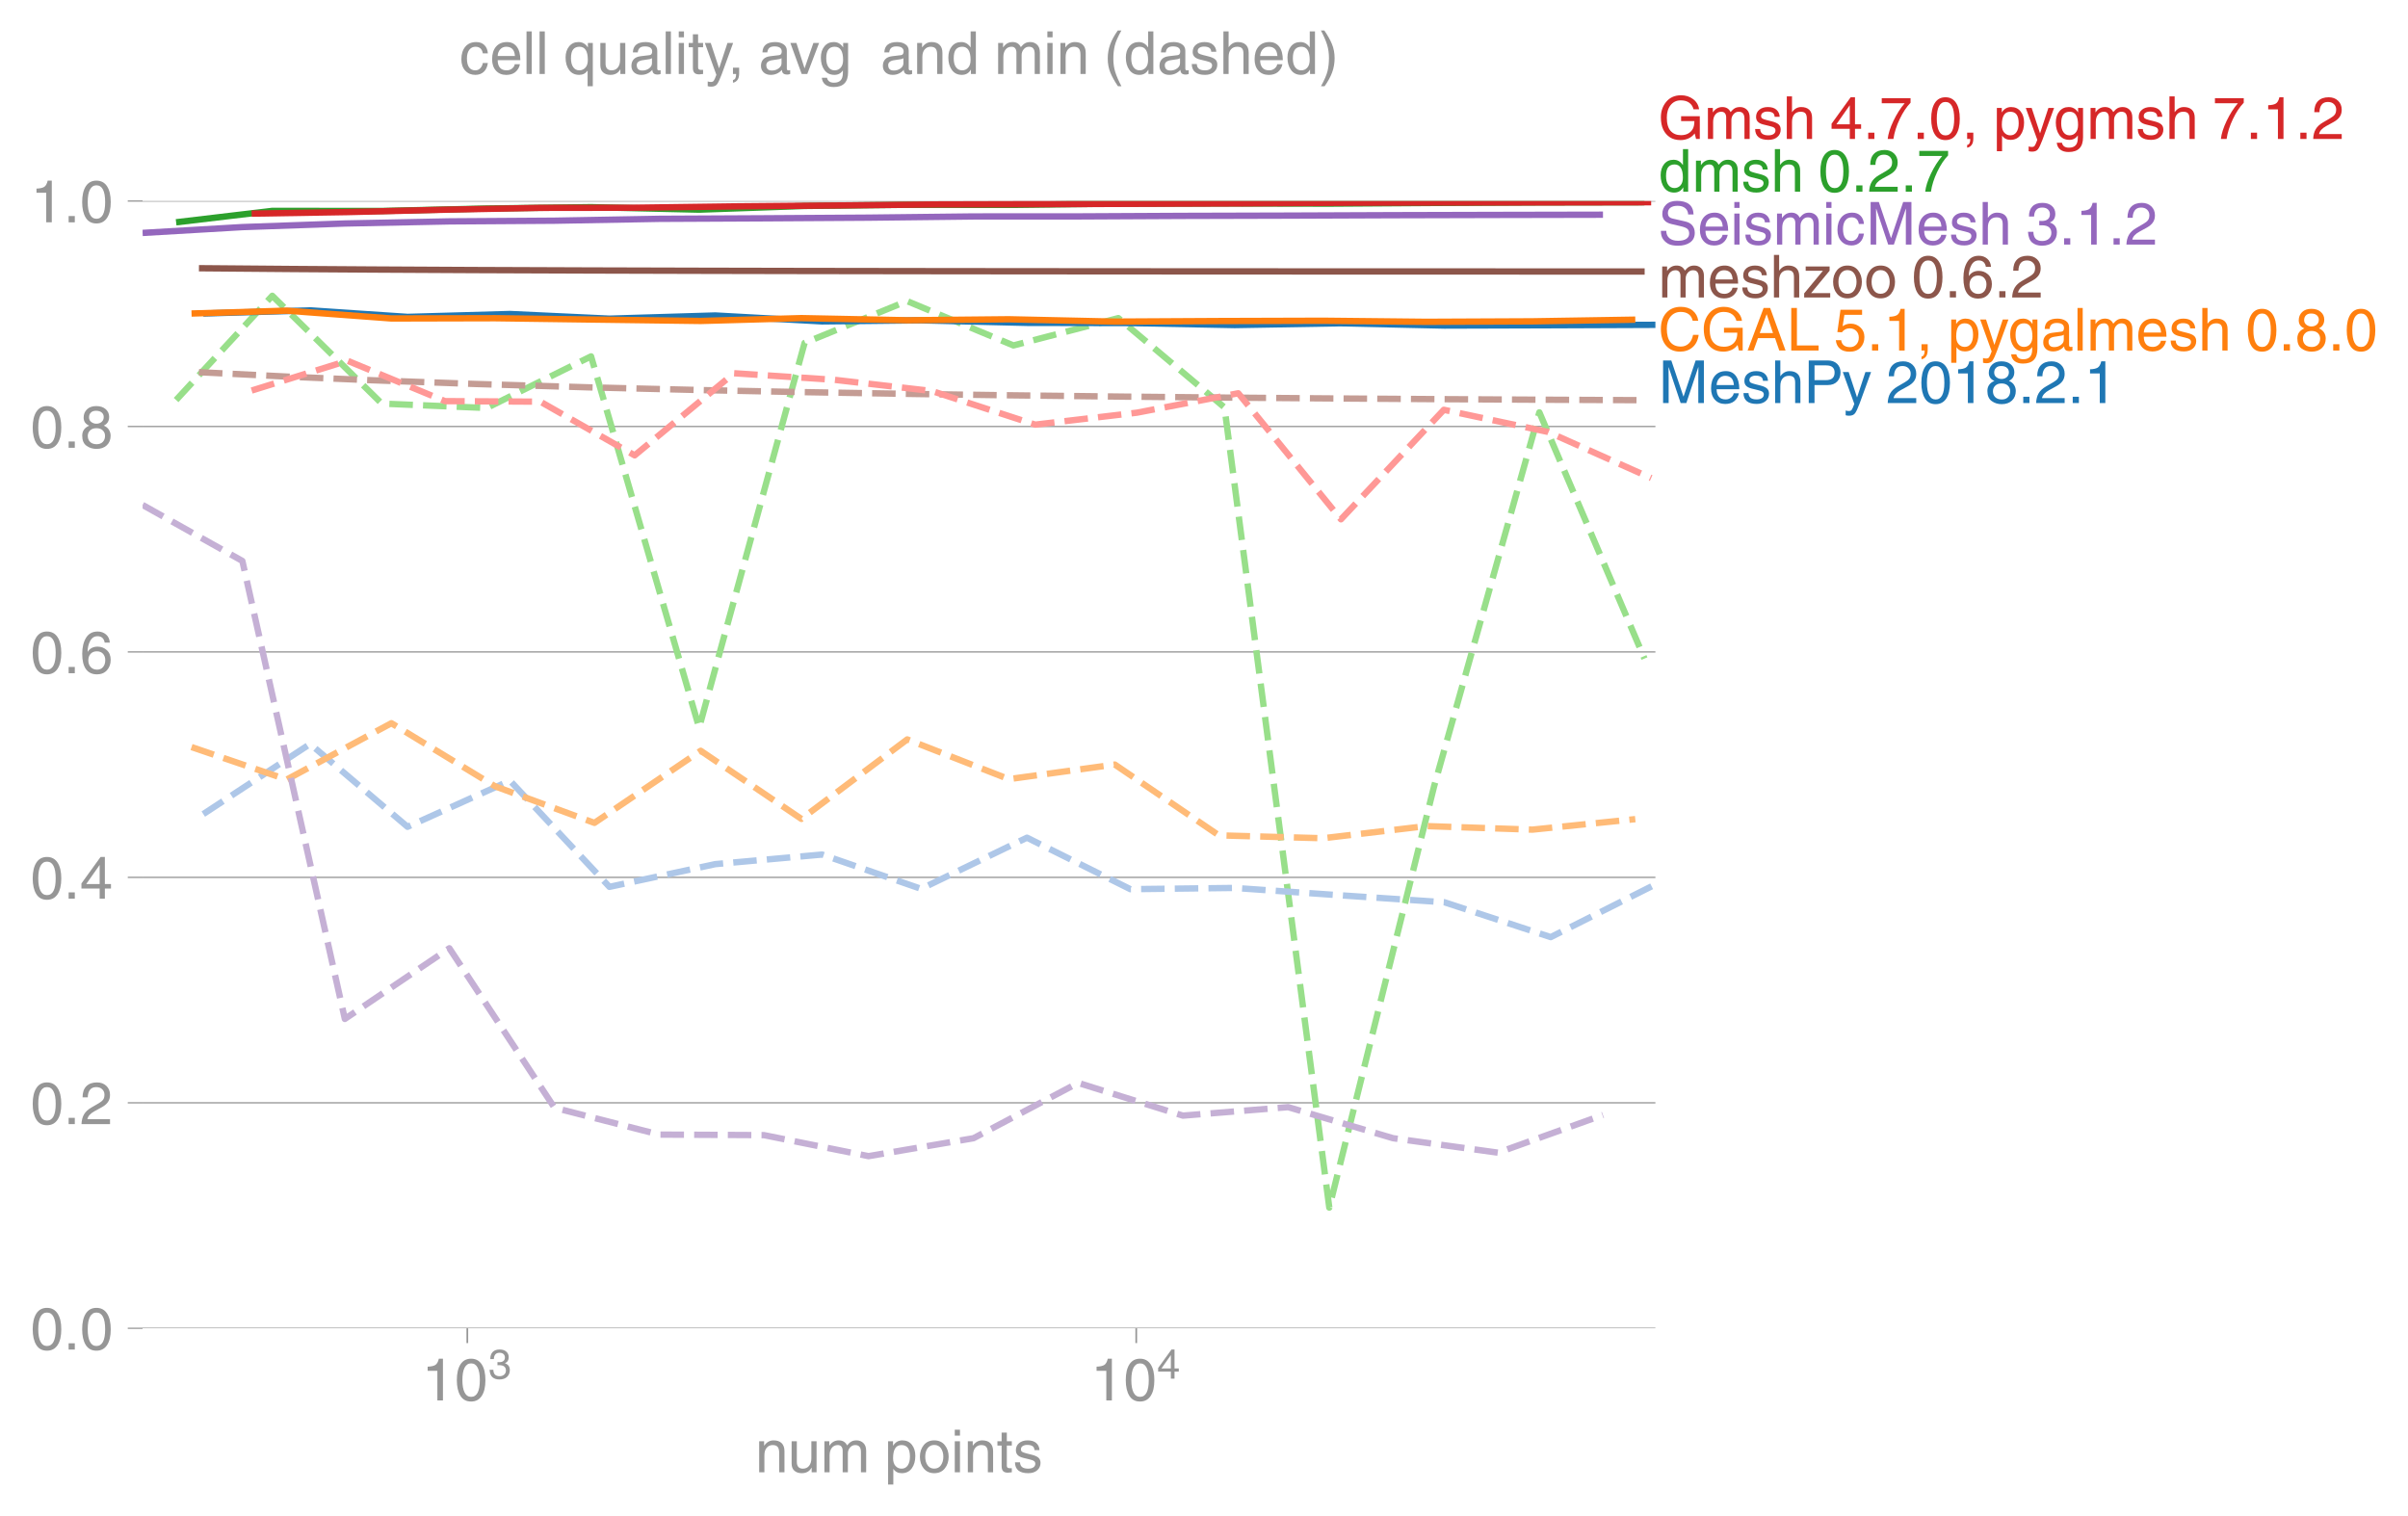
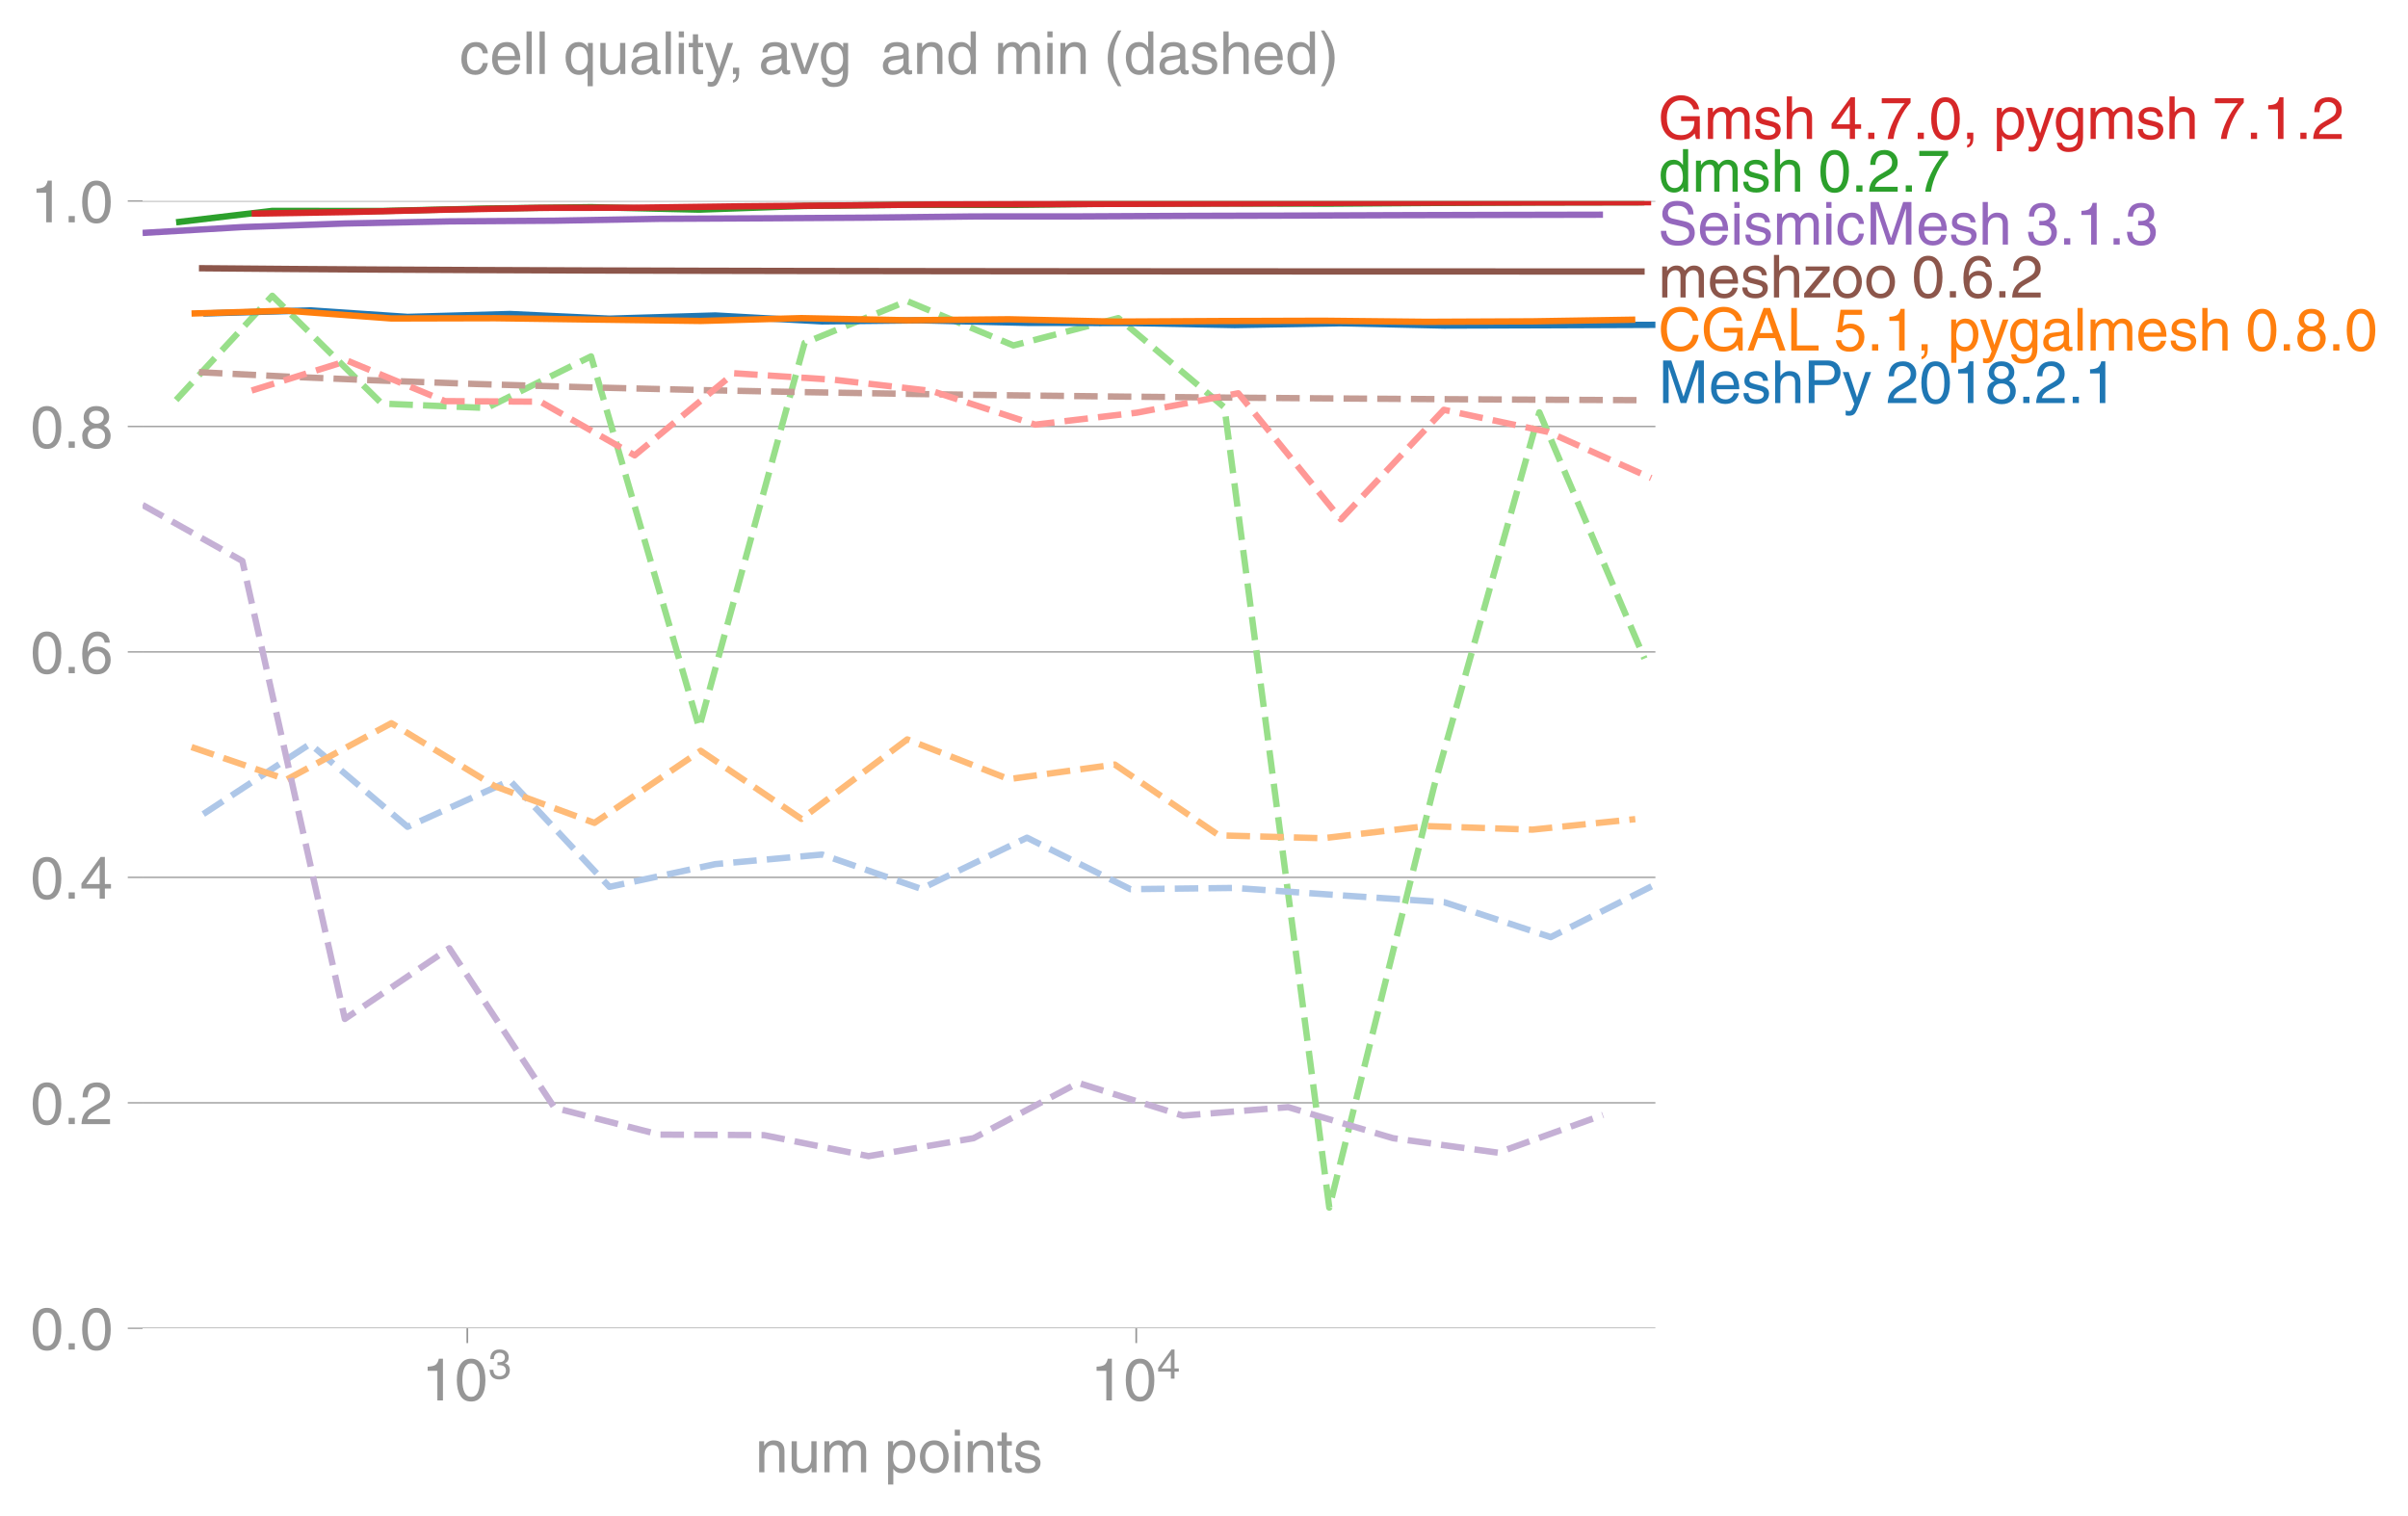
<svg xmlns="http://www.w3.org/2000/svg" xmlns:xlink="http://www.w3.org/1999/xlink" height="476.892" viewBox="0 0 568.441 357.669" width="757.922">
  <defs>
    <style>*{stroke-linecap:butt;stroke-linejoin:round}</style>
  </defs>
  <g id="figure_1">
    <path d="M0 357.67h568.441V0H0z" fill="none" id="patch_1" />
    <g id="axes_1">
      <path d="M33.66 313.574h357.12V47.462H33.66z" fill="none" id="patch_2" />
      <g id="matplotlib.axis_1">
        <g id="xtick_1">
          <g id="line2d_1">
            <defs>
-               <path d="M0 0v3.5" id="m5138a37987" stroke="#969696" stroke-width=".4" />
-             </defs>
-             <use x="110.317" xlink:href="#m5138a37987" y="313.574" fill="#969696" stroke="#969696" stroke-width=".4" />
+               <path d="M0 0v3.5" id="m75022dce23" stroke="#969696" stroke-width=".4" />
+             </defs>
+             <use x="110.317" xlink:href="#m75022dce23" y="313.574" fill="#969696" stroke="#969696" stroke-width=".4" />
          </g>
          <g transform="matrix(.14 0 0 -.14 99.537 330.623)" fill="#969696" id="text_1">
            <defs>
              <path d="M35.89 0h-9.374v49.906H10.109v6.985q8.594.28 12.782 2.75Q27.094 62.109 29 70.313h6.89z" id="HelveticaWorld-Regular-49" />
              <path d="M42.484 34.188q0 14.109-3.734 21.156-3.734 7.062-10.969 7.062-7.078 0-10.89-7.062-3.797-7.047-3.797-21.157 0-13.671 3.75-20.937Q20.609 6 27.78 6q7.235 0 10.969 7 3.734 7.016 3.734 21.188zm9.422 0q0-17.297-6.25-26.704-6.25-9.39-17.875-9.39-12.062 0-18.062 9.734-6 9.75-6 26.36 0 17.03 6.14 26.578 6.157 9.547 17.922 9.547 11.625 0 17.875-9.5t6.25-26.626z" id="HelveticaWorld-Regular-48" />
              <path d="M22.406 39.984q2.203-.187 4.594-.187 6.203 0 9.781 2.86 3.594 2.859 3.594 8.656 0 4.687-3.344 7.89-3.343 3.203-9.64 3.203-6.985 0-10.235-4.11-3.234-4.093-3.437-10.983h-8.64q0 10.984 5.765 16.984 5.765 6.016 16.937 6.016 9.922 0 15.828-5.11 5.907-5.094 5.907-13.39 0-10.704-9.032-14.5v-.204q11.72-4 11.72-16.406 0-9.906-6.595-16.265-6.593-6.344-18.703-6.344-9.906 0-16.312 5.203Q4.204 8.5 3.422 21.484H12.5q.203-8.109 4-11.797Q20.313 6 27.484 6q6.938 0 11.141 3.86 4.203 3.859 4.203 9.718 0 6.406-4.016 9.672-4 3.266-12.39 3.266-2 0-4.016-.094z" id="HelveticaWorld-Regular-51" />
            </defs>
            <use transform="translate(0 .173)" xlink:href="#HelveticaWorld-Regular-49" />
            <use transform="translate(55.615 .173)" xlink:href="#HelveticaWorld-Regular-48" />
            <use transform="matrix(.7 0 0 .7 112.146 36.781)" xlink:href="#HelveticaWorld-Regular-51" />
          </g>
        </g>
        <g id="xtick_2">
-           <use x="268.227" xlink:href="#m5138a37987" y="313.574" fill="#969696" stroke="#969696" stroke-width=".4" id="line2d_2" />
+           <use x="268.227" xlink:href="#m75022dce23" y="313.574" fill="#969696" stroke="#969696" stroke-width=".4" id="line2d_2" />
          <g transform="matrix(.14 0 0 -.14 257.447 330.623)" fill="#969696" id="text_2">
            <defs>
              <path d="M10.594 24.703h22.61v31.89h-.188zM42 17.093V0h-8.797v17.094H2.484v8.593L34.72 70.314H42v-45.61h10.297v-7.61z" id="HelveticaWorld-Regular-52" />
            </defs>
            <use transform="translate(0 .173)" xlink:href="#HelveticaWorld-Regular-49" />
            <use transform="translate(55.615 .173)" xlink:href="#HelveticaWorld-Regular-48" />
            <use transform="matrix(.7 0 0 .7 112.146 36.781)" xlink:href="#HelveticaWorld-Regular-52" />
          </g>
        </g>
        <g transform="matrix(.14 0 0 -.14 178.293 347.57)" fill="#969696" id="text_3">
          <defs>
            <path d="M49.219 0h-8.844v32.172q0 7.422-2.594 10.578-2.578 3.156-8.578 3.156-5.906 0-9.875-4.5-3.953-4.484-3.953-12.89V0H6.594v52.297h8.297v-7.375h.203q6.203 8.89 15.812 8.89 8.89 0 13.594-4.718 4.719-4.703 4.719-13.5z" id="HelveticaWorld-Regular-110" />
            <path d="M6.11 52.297h8.78V17.578q0-5.765 2.61-8.625Q20.125 6.11 25 6.11q6.781 0 10.594 4.797 3.812 4.813 3.812 12.578v28.813h8.782V0H39.89v7.625l-.188.188q-4.984-9.329-16.61-9.329-7.515 0-12.25 4.094Q6.11 6.688 6.11 14.703z" id="HelveticaWorld-Regular-117" />
            <path d="M6.594 52.297h8.297v-7.375h.203q5.906 8.89 15.812 8.89 9.813 0 13.922-8.5 3.75 4.594 7.266 6.547 3.515 1.953 8.703 1.953 6.781 0 11.484-4.453Q77 44.922 77 36.187V0h-8.781v33.797q0 6.094-2.297 9.094-2.297 3.015-7.422 3.015-5.172 0-8.75-4.203-3.563-4.203-3.563-9.812V0h-8.78v36.188q0 4.53-2.11 7.124-2.094 2.594-6.094 2.594-6.297 0-10.062-4.687-3.766-4.688-3.766-12.703V0H6.594z" id="HelveticaWorld-Regular-109" />
            <path d="M14.984 23.688q0-8.407 4.094-13 4.11-4.579 10.219-4.579 6.687 0 10.39 5.438 3.72 5.453 3.72 14.765 0 10.22-3.563 14.907-3.563 4.687-10.735 4.687-6.984 0-10.562-5.5-3.563-5.5-3.563-16.718zm-8.39 28.609h8.297v-7.375h.203q5.61 8.89 15.625 8.89 10.11 0 15.937-7.359 5.828-7.344 5.828-18.766 0-12.796-5.953-21Q40.578-1.515 29.5-1.515q-9.094 0-13.922 7.032h-.203v-26.22H6.594z" id="HelveticaWorld-Regular-112" />
            <path d="M12.703 26.219q0-8.735 3.953-14.375 3.953-5.64 11.219-5.64 7.531 0 11.438 5.905 3.906 5.907 3.906 14.11 0 8.297-3.907 14.078-3.906 5.797-11.437 5.797-6.969 0-11.078-5.453-4.094-5.438-4.094-14.422zm-8.984 0q0 11.672 6.484 19.625 6.5 7.968 17.672 7.968 11.438 0 17.875-8.062 6.453-8.047 6.453-19.531 0-11.516-6.406-19.625-6.39-8.11-17.922-8.11-11.078 0-17.625 7.86-6.531 7.86-6.531 19.875z" id="HelveticaWorld-Regular-111" />
            <path d="M6.594 61.813v9.968h8.781v-9.969zM15.375 0H6.594v52.297h8.781z" id="HelveticaWorld-Regular-105" />
            <path d="M17.188 45.016V10.984q0-2 1.093-3.046 1.11-1.047 3.938-1.047h3.375V0Q20.797-.688 19-.688q-5.516 0-8.063 2.641-2.53 2.64-2.53 8.547v34.516H1.311v7.28h7.094v14.595h8.781V52.297h8.407v-7.281z" id="HelveticaWorld-Regular-116" />
            <path d="M36.078 37.406q-.187 4.688-3.344 6.735-3.14 2.047-9.047 2.047-4.296 0-7.359-1.907-3.047-1.89-3.047-5.468 0-2.829 1.797-4.172 1.813-1.344 7.828-2.86l8.688-2.187q7.906-2 11.297-5.11 3.406-3.093 3.406-8.656 0-7.719-5.64-12.531-5.641-4.813-15.063-4.813-11 0-16.64 4.563-5.626 4.578-5.735 13.75h8.5q.203-5.422 3.594-8.063 3.39-2.625 10.171-2.625 5.516 0 8.766 2.188 3.25 2.203 3.25 6.11 0 2.78-2.11 4.437-2.093 1.672-8.296 3.078l-10.203 2.5q-6.203 1.562-9.157 4.656-2.953 3.094-2.953 8.031 0 7.72 5.516 12.203 5.531 4.5 14.406 4.5 9.485 0 14.531-4.624 5.047-4.61 5.344-11.782z" id="HelveticaWorld-Regular-115" />
          </defs>
          <use xlink:href="#HelveticaWorld-Regular-110" />
          <use x="55.176" xlink:href="#HelveticaWorld-Regular-117" />
          <use x="109.961" xlink:href="#HelveticaWorld-Regular-109" />
          <use x="192.969" xlink:href="#HelveticaWorld-Regular-32" />
          <use x="217.383" xlink:href="#HelveticaWorld-Regular-112" />
          <use x="273.877" xlink:href="#HelveticaWorld-Regular-111" />
          <use x="329.785" xlink:href="#HelveticaWorld-Regular-105" />
          <use x="351.807" xlink:href="#HelveticaWorld-Regular-110" />
          <use x="406.982" xlink:href="#HelveticaWorld-Regular-116" />
          <use x="434.668" xlink:href="#HelveticaWorld-Regular-115" />
        </g>
      </g>
      <g id="matplotlib.axis_2">
        <g id="ytick_1">
-           <path clip-path="url(#p555156260a)" d="M33.66 313.574h357.12" fill="none" stroke="#969696" stroke-linecap="square" stroke-width=".3" id="line2d_3" />
+           <path clip-path="url(#p2ddbfae52e)" d="M33.66 313.574h357.12" fill="none" stroke="#969696" stroke-linecap="square" stroke-width=".3" id="line2d_3" />
          <g id="line2d_4">
            <defs>
-               <path d="M0 0h-3.5" id="mc91d9e8759" stroke="#969696" stroke-width=".3" />
-             </defs>
-             <use x="33.66" xlink:href="#mc91d9e8759" y="313.574" fill="#969696" stroke="#969696" stroke-width=".3" />
+               <path d="M0 0h-3.5" id="meaea06ae9b" stroke="#969696" stroke-width=".3" />
+             </defs>
+             <use x="33.66" xlink:href="#meaea06ae9b" y="313.574" fill="#969696" stroke="#969696" stroke-width=".3" />
          </g>
          <g transform="matrix(.14 0 0 -.14 7.2 318.598)" fill="#969696" id="text_4">
            <defs>
              <path d="M19.094 0H8.687v10.594h10.407z" id="HelveticaWorld-Regular-46" />
            </defs>
            <use xlink:href="#HelveticaWorld-Regular-48" />
            <use x="55.615" xlink:href="#HelveticaWorld-Regular-46" />
            <use x="83.398" xlink:href="#HelveticaWorld-Regular-48" />
          </g>
        </g>
        <g id="ytick_2">
-           <path clip-path="url(#p555156260a)" d="M33.66 260.351h357.12" fill="none" stroke="#969696" stroke-linecap="square" stroke-width=".3" id="line2d_5" />
-           <use x="33.66" xlink:href="#mc91d9e8759" y="260.351" fill="#969696" stroke="#969696" stroke-width=".3" id="line2d_6" />
+           <path clip-path="url(#p2ddbfae52e)" d="M33.66 260.351h357.12" fill="none" stroke="#969696" stroke-linecap="square" stroke-width=".3" id="line2d_5" />
+           <use x="33.66" xlink:href="#meaea06ae9b" y="260.351" fill="#969696" stroke="#969696" stroke-width=".3" id="line2d_6" />
          <g transform="matrix(.14 0 0 -.14 7.2 265.376)" fill="#969696" id="text_5">
            <defs>
              <path d="M4.39 45.125q0 12.39 6.391 18.781 6.406 6.407 17.938 6.407 9.656 0 15.812-5.86 6.157-5.86 6.157-15.14 0-7.22-3.547-12.188-3.532-4.953-10.422-8.703l-12.11-6.64Q13.922 15.921 12.5 8.296h38.188V0H2.593q.39 9.906 4.297 16.5 3.906 6.594 12.203 11.375l12.593 7.328q5.032 2.89 7.329 5.984 2.297 3.094 2.297 8.516 0 5.375-3.766 9.031-3.75 3.672-10.156 3.672-7.078 0-10.594-4.672-3.516-4.656-3.61-12.609z" id="HelveticaWorld-Regular-50" />
            </defs>
            <use xlink:href="#HelveticaWorld-Regular-48" />
            <use x="55.615" xlink:href="#HelveticaWorld-Regular-46" />
            <use x="83.398" xlink:href="#HelveticaWorld-Regular-50" />
          </g>
        </g>
        <g id="ytick_3">
-           <path clip-path="url(#p555156260a)" d="M33.66 207.129h357.12" fill="none" stroke="#969696" stroke-linecap="square" stroke-width=".3" id="line2d_7" />
-           <use x="33.66" xlink:href="#mc91d9e8759" y="207.129" fill="#969696" stroke="#969696" stroke-width=".3" id="line2d_8" />
+           <path clip-path="url(#p2ddbfae52e)" d="M33.66 207.129h357.12" fill="none" stroke="#969696" stroke-linecap="square" stroke-width=".3" id="line2d_7" />
+           <use x="33.66" xlink:href="#meaea06ae9b" y="207.129" fill="#969696" stroke="#969696" stroke-width=".3" id="line2d_8" />
          <g transform="matrix(.14 0 0 -.14 7.2 212.153)" fill="#969696" id="text_6">
            <use xlink:href="#HelveticaWorld-Regular-48" />
            <use x="55.615" xlink:href="#HelveticaWorld-Regular-46" />
            <use x="83.398" xlink:href="#HelveticaWorld-Regular-52" />
          </g>
        </g>
        <g id="ytick_4">
-           <path clip-path="url(#p555156260a)" d="M33.66 153.906h357.12" fill="none" stroke="#969696" stroke-linecap="square" stroke-width=".3" id="line2d_9" />
-           <use x="33.66" xlink:href="#mc91d9e8759" y="153.906" fill="#969696" stroke="#969696" stroke-width=".3" id="line2d_10" />
+           <path clip-path="url(#p2ddbfae52e)" d="M33.66 153.906h357.12" fill="none" stroke="#969696" stroke-linecap="square" stroke-width=".3" id="line2d_9" />
+           <use x="33.66" xlink:href="#meaea06ae9b" y="153.906" fill="#969696" stroke="#969696" stroke-width=".3" id="line2d_10" />
          <g transform="matrix(.14 0 0 -.14 7.2 158.931)" fill="#969696" id="text_7">
            <defs>
              <path d="M14.11 21.578q0-6.875 4.093-11.234Q22.313 6 28.906 6q6.297 0 10.032 4.438 3.734 4.453 3.734 11.687 0 6.297-3.688 10.547-3.687 4.25-10.468 4.25-6.594 0-10.5-4.156-3.907-4.157-3.907-11.188zM41.702 51.61q-.984 5.375-3.984 8.078-3 2.72-8.125 2.72-8.11 0-12.36-7.923-4.25-7.906-4.343-18.109l.203-.188q5.61 8.641 16.687 8.641 8.844 0 15.438-5.86 6.593-5.859 6.593-16.452 0-10.5-6.25-17.47-6.25-6.952-16.843-6.952-12.219 0-18.563 8.687-6.344 8.703-6.344 25.938 0 16.593 6.485 27.093 6.5 10.5 19.484 10.5 8.407 0 14.219-5.015 5.813-5 6.297-13.688z" id="HelveticaWorld-Regular-54" />
            </defs>
            <use xlink:href="#HelveticaWorld-Regular-48" />
            <use x="55.615" xlink:href="#HelveticaWorld-Regular-46" />
            <use x="83.398" xlink:href="#HelveticaWorld-Regular-54" />
          </g>
        </g>
        <g id="ytick_5">
-           <path clip-path="url(#p555156260a)" d="M33.66 100.684h357.12" fill="none" stroke="#969696" stroke-linecap="square" stroke-width=".3" id="line2d_11" />
-           <use x="33.66" xlink:href="#mc91d9e8759" y="100.684" fill="#969696" stroke="#969696" stroke-width=".3" id="line2d_12" />
+           <path clip-path="url(#p2ddbfae52e)" d="M33.66 100.684h357.12" fill="none" stroke="#969696" stroke-linecap="square" stroke-width=".3" id="line2d_11" />
+           <use x="33.66" xlink:href="#meaea06ae9b" y="100.684" fill="#969696" stroke="#969696" stroke-width=".3" id="line2d_12" />
          <g transform="matrix(.14 0 0 -.14 7.2 105.709)" fill="#969696" id="text_8">
            <defs>
              <path d="M27.594 40.578q5.422 0 8.953 3.094 3.547 3.11 3.547 8.234 0 4.594-3.407 7.547-3.39 2.953-9.687 2.953-5.61 0-8.672-3.11-3.047-3.093-3.047-7.874 0-5.125 3.813-7.984 3.812-2.86 8.5-2.86zm.093-7.562q-6.78 0-10.64-3.766-3.86-3.766-3.86-9.234 0-6.297 3.907-10.157Q21 6 28.219 6q6.406 0 10.234 3.86 3.828 3.859 3.828 10.265 0 5.469-3.828 9.172-3.828 3.719-10.766 3.719zM49.22 52.203q0-10.594-9.032-14.797 6.204-2.781 8.86-7.36 2.656-4.562 2.656-9.733 0-10.016-6.453-16.125-6.438-6.094-17.375-6.094-9.563 0-16.813 5.25-7.25 5.25-7.25 17.062 0 11.922 11.907 16.907-9.516 3.796-9.516 13.671 0 8.297 5.64 13.813 5.641 5.516 15.641 5.516 10.016 0 15.875-5.204 5.86-5.203 5.86-12.906z" id="HelveticaWorld-Regular-56" />
            </defs>
            <use xlink:href="#HelveticaWorld-Regular-48" />
            <use x="55.615" xlink:href="#HelveticaWorld-Regular-46" />
            <use x="83.398" xlink:href="#HelveticaWorld-Regular-56" />
          </g>
        </g>
        <g id="ytick_6">
-           <path clip-path="url(#p555156260a)" d="M33.66 47.462h357.12" fill="none" stroke="#969696" stroke-linecap="square" stroke-width=".3" id="line2d_13" />
-           <use x="33.66" xlink:href="#mc91d9e8759" y="47.462" fill="#969696" stroke="#969696" stroke-width=".3" id="line2d_14" />
+           <path clip-path="url(#p2ddbfae52e)" d="M33.66 47.462h357.12" fill="none" stroke="#969696" stroke-linecap="square" stroke-width=".3" id="line2d_13" />
+           <use x="33.66" xlink:href="#meaea06ae9b" y="47.462" fill="#969696" stroke="#969696" stroke-width=".3" id="line2d_14" />
          <g transform="matrix(.14 0 0 -.14 7.2 52.486)" fill="#969696" id="text_9">
            <use xlink:href="#HelveticaWorld-Regular-49" />
            <use x="55.615" xlink:href="#HelveticaWorld-Regular-46" />
            <use x="83.398" xlink:href="#HelveticaWorld-Regular-48" />
          </g>
        </g>
      </g>
-       <path clip-path="url(#p555156260a)" d="M41.574 52.475l22.7-2.69 25.856.023 24.763-.58 24.634-.323 25.514.587 24.894-.872 24.183-.277 25.123.026 24.764-.298 25.051-.04 24.741.044 24.753-.164 24.835-.12 24.814-.044" fill="none" stroke="#2ca02c" stroke-linecap="square" stroke-width="1.5" id="line2d_15" />
-       <path clip-path="url(#p555156260a)" d="M41.574 94.435l22.7-24.609 25.856 25.45 24.763 1.04 24.634-12.184 25.514 87.661 24.894-90.832 24.183-9.888 25.123 10.479 24.764-6.46 25.051 21.093 24.741 188.898 24.753-99.513 24.835-88.225 24.814 58.13" fill="none" stroke="#98df8a" stroke-dasharray="5.55,2.4" stroke-width="1.5" id="line2d_16" />
-       <path clip-path="url(#p555156260a)" d="M47.991 74.006l25.206-.731 23.007 1.537 24.174-.682 23.488 1.1 24.988-.75 25.207 1.392 23.387-.25 24.983.595 24.403.047 24.624.472 24.919-.424 24.587.543 25.108-.076 24.708-.097" fill="none" stroke="#1f77b4" stroke-linecap="square" stroke-width="1.5" id="line2d_17" />
-       <path clip-path="url(#p555156260a)" d="M47.991 192.184l25.206-16.554 23.007 19.56 24.174-10.902 23.488 25.077L168.854 204l25.207-2.263 23.387 8.1 24.983-12.082 24.403 12.156 24.624-.29 24.919 1.735 24.587 1.64 25.108 8.234 24.708-12.437" fill="none" stroke="#aec7e8" stroke-dasharray="5.55,2.4" stroke-width="1.5" id="line2d_18" />
-       <path clip-path="url(#p555156260a)" d="M46.963 63.32l21.98.184 18.941.125 24.26.124 26.843.1 27.52.074 22.91.045 26.753.039 22.377.024 26.716.02 24.398.014 24.157.01 24.865.007 24.65.006 24.909.004" fill="none" stroke="#8c564b" stroke-linecap="square" stroke-width="1.5" id="line2d_19" />
-       <path clip-path="url(#p555156260a)" d="M46.963 87.863l21.98 1.098 18.941.807 24.26.876 26.843.799 27.52.666 22.91.46 26.753.444 22.377.31 26.716.309 24.398.233 24.157.192 24.865.166 24.65.137 24.909.115" fill="none" stroke="#c49c94" stroke-dasharray="5.55,2.4" stroke-width="1.5" id="line2d_20" />
-       <path clip-path="url(#p555156260a)" d="M45.213 74.012l22.465-.67 24.715 1.841 24.46-.06 23.475.318 25.082.328 23.77-.667 24.983.503 23.98-.232 25.033.551 24.551-.133 24.593-.073 24.36.252 25.059-.112 24.292-.394" fill="none" stroke="#ff7f0e" stroke-linecap="square" stroke-width="1.5" id="line2d_21" />
-       <path clip-path="url(#p555156260a)" d="M45.213 176.363l22.465 7.677 24.715-13.309 24.46 14.893 23.475 8.638 25.082-17.023 23.77 16.084 24.983-18.768 23.98 9.38 25.033-3.442 24.551 16.713 24.593.683 24.36-2.869 25.059.838 24.292-2.48" fill="none" stroke="#ffbb78" stroke-dasharray="5.55,2.4" stroke-width="1.5" id="line2d_22" />
-       <path clip-path="url(#p555156260a)" d="M59.409 50.43l22.62-.363 23.016-.565 22.523-.43 22.255-.033 23.443-.314 23.744-.211 22.964-.246 24.407-.063 24.01-.09 23.922-.085 24.24-.156 24.285-.054 24.615-.034 24.325-.04" fill="none" stroke="#d62728" stroke-linecap="square" stroke-width="1.5" id="line2d_23" />
-       <path clip-path="url(#p555156260a)" d="M59.409 92.199l22.62-7.037 23.016 9.533 22.523.13 22.255 12.675 23.443-19.39 23.744 1.557 22.964 2.634 24.407 7.945 24.01-2.823 23.922-4.584 24.24 29.757 24.285-25.855 24.615 5.23 24.325 10.885" fill="none" stroke="#ff9896" stroke-dasharray="5.55,2.4" stroke-width="1.5" id="line2d_24" />
-       <path clip-path="url(#p555156260a)" d="M33.66 54.987l23.553-1.376 24.192-.848 24.67-.501 24.823-.16 24.725-.444 24.715-.12 24.69-.156 24.781-.283 24.7-.01 24.73-.124 24.843-.066 24.767-.098 24.782-.064 24.775-.05" fill="none" stroke="#9467bd" stroke-linecap="square" stroke-width="1.5" id="line2d_25" />
-       <path clip-path="url(#p555156260a)" d="M33.66 119.203l23.553 13.22 24.192 108.123 24.67-16.684 24.823 37.655 24.725 6.332 24.715.126 24.69 4.964 24.781-4.234 24.7-13.062 24.73 7.729 24.843-2.004 24.767 7.334 24.782 3.414 24.775-8.896" fill="none" stroke="#c5b0d5" stroke-dasharray="5.55,2.4" stroke-width="1.5" id="line2d_26" />
+       <path clip-path="url(#p2ddbfae52e)" d="M41.574 52.475l22.7-2.69 25.856.023 24.763-.58 24.634-.323 25.514.587 24.894-.872 24.183-.277 25.123.026 24.764-.298 25.051-.04 24.741.044 24.753-.164 24.835-.12 24.814-.044" fill="none" stroke="#2ca02c" stroke-linecap="square" stroke-width="1.5" id="line2d_15" />
+       <path clip-path="url(#p2ddbfae52e)" d="M41.574 94.435l22.7-24.609 25.856 25.45 24.763 1.04 24.634-12.184 25.514 87.661 24.894-90.832 24.183-9.888 25.123 10.479 24.764-6.46 25.051 21.093 24.741 188.898 24.753-99.513 24.835-88.225 24.814 58.13" fill="none" stroke="#98df8a" stroke-dasharray="5.55,2.4" stroke-width="1.5" id="line2d_16" />
+       <path clip-path="url(#p2ddbfae52e)" d="M47.991 74.006l25.206-.731 23.007 1.537 24.174-.682 23.488 1.1 24.988-.75 25.207 1.392 23.387-.25 24.983.595 24.403.047 24.624.472 24.919-.424 24.587.543 25.108-.076 24.708-.097" fill="none" stroke="#1f77b4" stroke-linecap="square" stroke-width="1.5" id="line2d_17" />
+       <path clip-path="url(#p2ddbfae52e)" d="M47.991 192.184l25.206-16.554 23.007 19.56 24.174-10.902 23.488 25.077L168.854 204l25.207-2.263 23.387 8.1 24.983-12.082 24.403 12.156 24.624-.29 24.919 1.735 24.587 1.64 25.108 8.234 24.708-12.437" fill="none" stroke="#aec7e8" stroke-dasharray="5.55,2.4" stroke-width="1.5" id="line2d_18" />
+       <path clip-path="url(#p2ddbfae52e)" d="M46.963 63.32l21.98.184 18.941.125 24.26.124 26.843.1 27.52.074 22.91.045 26.753.039 22.377.024 26.716.02 24.398.014 24.157.01 24.865.007 24.65.006 24.909.004" fill="none" stroke="#8c564b" stroke-linecap="square" stroke-width="1.5" id="line2d_19" />
+       <path clip-path="url(#p2ddbfae52e)" d="M46.963 87.863l21.98 1.098 18.941.807 24.26.876 26.843.799 27.52.666 22.91.46 26.753.444 22.377.31 26.716.309 24.398.233 24.157.192 24.865.166 24.65.137 24.909.115" fill="none" stroke="#c49c94" stroke-dasharray="5.55,2.4" stroke-width="1.5" id="line2d_20" />
+       <path clip-path="url(#p2ddbfae52e)" d="M45.213 74.012l22.465-.67 24.715 1.841 24.46-.06 23.475.318 25.082.328 23.77-.667 24.983.503 23.98-.232 25.033.551 24.551-.133 24.593-.073 24.36.252 25.059-.112 24.292-.394" fill="none" stroke="#ff7f0e" stroke-linecap="square" stroke-width="1.5" id="line2d_21" />
+       <path clip-path="url(#p2ddbfae52e)" d="M45.213 176.363l22.465 7.677 24.715-13.309 24.46 14.893 23.475 8.638 25.082-17.023 23.77 16.084 24.983-18.768 23.98 9.38 25.033-3.442 24.551 16.713 24.593.683 24.36-2.869 25.059.838 24.292-2.48" fill="none" stroke="#ffbb78" stroke-dasharray="5.55,2.4" stroke-width="1.5" id="line2d_22" />
+       <path clip-path="url(#p2ddbfae52e)" d="M59.409 50.43l22.62-.363 23.016-.565 22.523-.43 22.255-.033 23.443-.314 23.744-.211 22.964-.246 24.407-.063 24.01-.09 23.922-.085 24.24-.156 24.285-.054 24.615-.034 24.325-.04" fill="none" stroke="#d62728" stroke-linecap="square" stroke-width="1.5" id="line2d_23" />
+       <path clip-path="url(#p2ddbfae52e)" d="M59.409 92.199l22.62-7.037 23.016 9.533 22.523.13 22.255 12.675 23.443-19.39 23.744 1.557 22.964 2.634 24.407 7.945 24.01-2.823 23.922-4.584 24.24 29.757 24.285-25.855 24.615 5.23 24.325 10.885" fill="none" stroke="#ff9896" stroke-dasharray="5.55,2.4" stroke-width="1.5" id="line2d_24" />
+       <path clip-path="url(#p2ddbfae52e)" d="M33.66 54.987l23.553-1.376 24.192-.848 24.67-.501 24.823-.16 24.725-.444 24.715-.12 24.69-.156 24.781-.283 24.7-.01 24.73-.124 24.843-.066 24.767-.098 24.782-.064 24.775-.05" fill="none" stroke="#9467bd" stroke-linecap="square" stroke-width="1.5" id="line2d_25" />
+       <path clip-path="url(#p2ddbfae52e)" d="M33.66 119.203l23.553 13.22 24.192 108.123 24.67-16.684 24.823 37.655 24.725 6.332 24.715.126 24.69 4.964 24.781-4.234 24.7-13.062 24.73 7.729 24.843-2.004 24.767 7.334 24.782 3.414 24.775-8.896" fill="none" stroke="#c5b0d5" stroke-dasharray="5.55,2.4" stroke-width="1.5" id="line2d_26" />
      <g transform="matrix(.14 0 0 -.14 391.459 45.25)" fill="#2ca02c" id="text_10">
        <defs>
          <path d="M13.094 26.313q0-9.704 3.844-14.954 3.859-5.25 10.265-5.25 6.094 0 10.188 4.485 4.109 4.5 4.109 13.094 0 11.03-3.5 16.625-3.484 5.593-10.61 5.593-6.78 0-10.546-4.453-3.75-4.437-3.75-15.14zM50.39 0h-8.297v7.172h-.203q-4.97-8.688-15.078-8.688-10.891 0-16.86 8.297Q4 15.094 4 27.688q0 11.625 5.906 18.875 5.922 7.25 15.875 7.25 9.813 0 15.625-8.891l.203.594V71.78h8.782z" id="HelveticaWorld-Regular-100" />
          <path d="M49.219 0h-8.844v34.188q0 6.296-2.438 9-2.437 2.718-7.953 2.718-6.797 0-10.703-4.406-3.906-4.39-3.906-12.984V0H6.594v71.781h8.781V45.312h.203q6 8.5 15.328 8.5 8.594 0 13.453-4.5 4.86-4.484 4.86-13.718z" id="HelveticaWorld-Regular-104" />
          <path d="M3.719 68.797h48.578v-7.719Q42.28 50.875 33.984 33.484 25.687 16.11 23.391 0h-9.672q1.469 13.281 9.719 30.531 8.25 17.266 18.953 29.672H3.719z" id="HelveticaWorld-Regular-55" />
        </defs>
        <use xlink:href="#HelveticaWorld-Regular-100" />
        <use x="56.982" xlink:href="#HelveticaWorld-Regular-109" />
        <use x="139.99" xlink:href="#HelveticaWorld-Regular-115" />
        <use x="189.99" xlink:href="#HelveticaWorld-Regular-104" />
        <use x="245.166" xlink:href="#HelveticaWorld-Regular-32" />
        <use x="269.58" xlink:href="#HelveticaWorld-Regular-48" />
        <use x="325.195" xlink:href="#HelveticaWorld-Regular-46" />
        <use x="352.979" xlink:href="#HelveticaWorld-Regular-50" />
        <use x="408.594" xlink:href="#HelveticaWorld-Regular-46" />
        <use x="436.377" xlink:href="#HelveticaWorld-Regular-55" />
      </g>
      <g transform="matrix(.14 0 0 -.14 391.459 95.146)" fill="#1f77b4" id="text_11">
        <defs>
          <path d="M67.484 0v42.39q0 .829.094 8.126t.094 9.78h-.281L47.312 0h-9.609L17.578 60.203h-.297q0-3.61.094-10.297.11-6.687.11-7.515V0H8.108v71.781h13.86L42.39 11.078h.28l20.313 60.703h13.922V0z" id="HelveticaWorld-Regular-77" />
          <path d="M42.484 30.328q-.687 8.485-4.5 12.031-3.797 3.547-10.109 3.547-6.39 0-10.328-4.5-3.922-4.484-4.172-11.078zm8.391-13.922q-1.453-8.11-7.953-13.422-5.719-4.5-15.047-4.593-10.984.093-17.438 7.203Q4 12.704 4 24.704q0 13.78 6.64 21.437 6.641 7.672 18.47 7.672 10.593 0 16.546-7.922 5.953-7.907 5.953-22.594H13.375q0-8.203 3.813-12.703Q21 6.109 28.608 6.109q5.375 0 9.235 3.235 3.86 3.25 4.25 7.062z" id="HelveticaWorld-Regular-101" />
          <path d="M17.828 38.625H37.11q7.282 0 10.938 3.188 3.656 3.203 3.656 9.703 0 5.812-3.516 8.89-3.515 3.078-10.687 3.078H17.828zm0-38.625H8.11v71.781h32.266q9.625 0 15.484-5.594 5.86-5.593 5.86-14.578 0-9.328-5.672-15.312-5.656-5.969-15.672-5.969H17.828z" id="HelveticaWorld-Regular-80" />
          <path d="M39.016 52.297h9.562L29.891.984q-.5-1.375-.985-2.593-4.25-11.329-7.328-15.547-3.078-4.235-9.953-4.235-3.61 0-5.906.782v8.015q2.484-.89 5.468-.89 3.22 0 4.704 2.03 1.5 2.032 4.421 9.938L.875 52.297h9.922L24.812 9.719H25z" id="HelveticaWorld-Regular-121" />
        </defs>
        <use xlink:href="#HelveticaWorld-Regular-77" />
        <use x="85.01" xlink:href="#HelveticaWorld-Regular-101" />
        <use x="140.43" xlink:href="#HelveticaWorld-Regular-115" />
        <use x="190.43" xlink:href="#HelveticaWorld-Regular-104" />
        <use x="245.605" xlink:href="#HelveticaWorld-Regular-80" />
        <use x="310.254" xlink:href="#HelveticaWorld-Regular-121" />
        <use x="359.863" xlink:href="#HelveticaWorld-Regular-32" />
        <use x="384.277" xlink:href="#HelveticaWorld-Regular-50" />
        <use x="439.893" xlink:href="#HelveticaWorld-Regular-48" />
        <use x="495.508" xlink:href="#HelveticaWorld-Regular-49" />
        <use x="551.123" xlink:href="#HelveticaWorld-Regular-56" />
        <use x="606.738" xlink:href="#HelveticaWorld-Regular-46" />
        <use x="634.521" xlink:href="#HelveticaWorld-Regular-50" />
        <use x="690.137" xlink:href="#HelveticaWorld-Regular-46" />
        <use x="717.92" xlink:href="#HelveticaWorld-Regular-49" />
      </g>
      <g transform="matrix(.14 0 0 -.14 391.459 70.222)" fill="#8c564b" id="text_12">
        <defs>
          <path d="M14.11 7.328h32.187V0H2.39v6.89l31.64 38.126H4.938v7.28h40.374v-7.171z" id="HelveticaWorld-Regular-122" />
        </defs>
        <use xlink:href="#HelveticaWorld-Regular-109" />
        <use x="83.008" xlink:href="#HelveticaWorld-Regular-101" />
        <use x="138.428" xlink:href="#HelveticaWorld-Regular-115" />
        <use x="188.428" xlink:href="#HelveticaWorld-Regular-104" />
        <use x="243.604" xlink:href="#HelveticaWorld-Regular-122" />
        <use x="291.072" xlink:href="#HelveticaWorld-Regular-111" />
        <use x="346.98" xlink:href="#HelveticaWorld-Regular-111" />
        <use x="402.889" xlink:href="#HelveticaWorld-Regular-32" />
        <use x="427.303" xlink:href="#HelveticaWorld-Regular-48" />
        <use x="482.918" xlink:href="#HelveticaWorld-Regular-46" />
        <use x="510.701" xlink:href="#HelveticaWorld-Regular-54" />
        <use x="566.316" xlink:href="#HelveticaWorld-Regular-46" />
        <use x="594.1" xlink:href="#HelveticaWorld-Regular-50" />
      </g>
      <g transform="matrix(.14 0 0 -.14 391.459 82.75)" fill="#ff7f0e" id="text_13">
        <defs>
          <path d="M58.016 50.203q-1.625 7.313-6.782 11.094-5.14 3.797-13.343 3.797-10.594 0-17.047-7.703-6.438-7.688-6.438-20.766 0-15.14 6.094-22.547 6.11-7.39 17.688-7.39 7.609 0 13.093 5.046 5.5 5.063 7.407 14.688h9.421Q66.22 12.594 57.625 5.344t-20.906-7.25q-14.703 0-23.516 10.11Q4.391 18.311 4.391 36.28q0 17.328 9.203 27.36 9.203 10.047 24.297 10.047 12.5 0 20.265-6.454 7.766-6.437 9.235-17.03z" id="HelveticaWorld-Regular-67" />
          <path d="M38.484 38.375h31.532V0h-6.297l-2.344 9.281Q56.781 3.421 50.578.75q-6.187-2.656-12.875-2.656-10.797 0-18.047 4.703-7.25 4.719-11.265 13.015-4 8.313-4 20.72 0 15.468 9.203 26.312 9.203 10.843 24.781 10.843 11.625 0 20.313-6.5Q67.39 60.688 68.796 50h-9.375q-1.703 7.078-7.219 11.078-5.516 4.016-14.312 4.016-10.594 0-17.047-7.985-6.438-7.984-6.438-21.125 0-15.28 6.39-22.437Q27.204 6.39 38.282 6.39q7.235 0 12.235 2.859 5 2.86 7.687 7.766 2.688 4.906 2.688 13.062H38.484z" id="HelveticaWorld-Regular-71" />
          <path d="M44 29.5L33.406 61.078h-.203L21.687 29.5zm-25.297-8.594L11.188 0h-9.97l27 71.781h10.985L65.187 0H54.594l-7.078 20.906z" id="HelveticaWorld-Regular-65" />
          <path d="M17.672 8.594h36.531V0H8.11v71.781h9.563z" id="HelveticaWorld-Regular-76" />
          <path d="M14.703 40.922q5.813 4.39 13.625 4.39 9.469 0 16.281-6.296 6.813-6.297 6.813-16.22 0-10.78-6.578-17.796-6.563-7-18.422-7-10.313 0-16.266 5.047Q4.203 8.109 3.22 17.39h9.094q.671-5.672 4.437-8.672 3.766-3 10.453-3 6.485 0 10.64 4.484Q42 14.703 42 21.688q0 7.125-4.36 11.421-4.343 4.297-11.218 4.297-7.813 0-13.047-6.687l-7.563.39 5.266 37.594h36.438v-8.5H17.672z" id="HelveticaWorld-Regular-53" />
          <path d="M8.688 10.594h10.406V.78q0-7.422-3.078-11.172-3.078-3.765-7.328-4.312v4.594Q14.015-9.422 14.015 0H8.687z" id="HelveticaWorld-Regular-44" />
          <path d="M12.984 26.313q0-9.61 3.813-14.907Q20.609 6.11 27.094 6.11q6.312 0 10.312 4.579 4 4.593 4 13 0 11.03-3.5 16.625-3.484 5.593-10.61 5.593-7.171 0-10.75-4.765-3.562-4.766-3.562-14.828zM49.812 2.983q0-12.609-6.062-18.797-6.047-6.203-18.266-6.203-8.78 0-13.984 4.047Q6.297-13.922 5.516-6.39h8.796q.672-3.812 3.532-6.062 2.86-2.25 8.281-2.25 7.375 0 11.125 3.969 3.766 3.953 3.766 12.828v3.719h-.188q-4.937-7.329-13.922-7.329-11.187 0-17.093 8.25-5.907 8.25-5.907 20.953 0 11.625 5.953 18.875 5.97 7.25 15.829 7.25 9.906 0 15.625-8.89h.187v7.375h8.313z" id="HelveticaWorld-Regular-103" />
          <path d="M38.375 26.703q-.969-1.015-3.828-1.656-2.86-.625-10.672-1.656-5.766-.688-8.469-2.844-2.703-2.14-2.703-5.656 0-4.297 2.281-6.688 2.297-2.39 7.329-2.39 6.296 0 11.171 3.578 4.891 3.593 4.891 8.718zM6.203 36.375q.297 8.844 5.734 13.14 5.454 4.297 15.844 4.297 8.297 0 13.907-3.765 5.624-3.75 5.624-10.844V9.078Q47.313 6 50.094 6q1.125 0 2.89.39V0Q50.594-.984 48-.984q-4.5 0-6.703 1.921-2.188 1.938-2.281 6.047-7.516-8.5-18.891-8.5-7.422 0-11.922 4.204Q3.72 6.89 3.72 13.624q0 6.89 3.906 11.125Q11.531 29 19 29.89l15.516 1.891q4.203.64 4.203 6.203 0 4.11-3.047 6.297-3.047 2.203-9.25 2.203-5.516 0-8.485-2.437-2.953-2.438-3.53-7.672z" id="HelveticaWorld-Regular-97" />
          <path d="M15.375 0H6.594v71.781h8.781z" id="HelveticaWorld-Regular-108" />
        </defs>
        <use xlink:href="#HelveticaWorld-Regular-67" />
        <use x="72.314" xlink:href="#HelveticaWorld-Regular-71" />
        <use x="149.414" xlink:href="#HelveticaWorld-Regular-65" />
        <use x="216.113" xlink:href="#HelveticaWorld-Regular-76" />
        <use x="271.729" xlink:href="#HelveticaWorld-Regular-32" />
        <use x="296.143" xlink:href="#HelveticaWorld-Regular-53" />
        <use x="351.758" xlink:href="#HelveticaWorld-Regular-46" />
        <use x="379.541" xlink:href="#HelveticaWorld-Regular-49" />
        <use x="435.156" xlink:href="#HelveticaWorld-Regular-44" />
        <use x="462.939" xlink:href="#HelveticaWorld-Regular-32" />
        <use x="487.354" xlink:href="#HelveticaWorld-Regular-112" />
        <use x="541.848" xlink:href="#HelveticaWorld-Regular-121" />
        <use x="589.457" xlink:href="#HelveticaWorld-Regular-103" />
        <use x="645.365" xlink:href="#HelveticaWorld-Regular-97" />
        <use x="700.297" xlink:href="#HelveticaWorld-Regular-108" />
        <use x="722.318" xlink:href="#HelveticaWorld-Regular-109" />
        <use x="805.326" xlink:href="#HelveticaWorld-Regular-101" />
        <use x="860.746" xlink:href="#HelveticaWorld-Regular-115" />
        <use x="910.746" xlink:href="#HelveticaWorld-Regular-104" />
        <use x="965.922" xlink:href="#HelveticaWorld-Regular-32" />
        <use x="990.336" xlink:href="#HelveticaWorld-Regular-48" />
        <use x="1045.951" xlink:href="#HelveticaWorld-Regular-46" />
        <use x="1073.734" xlink:href="#HelveticaWorld-Regular-56" />
        <use x="1129.35" xlink:href="#HelveticaWorld-Regular-46" />
        <use x="1157.133" xlink:href="#HelveticaWorld-Regular-48" />
      </g>
      <g transform="matrix(.14 0 0 -.14 391.459 32.805)" fill="#d62728" id="text_14">
        <use xlink:href="#HelveticaWorld-Regular-71" />
        <use x="77.1" xlink:href="#HelveticaWorld-Regular-109" />
        <use x="160.107" xlink:href="#HelveticaWorld-Regular-115" />
        <use x="210.107" xlink:href="#HelveticaWorld-Regular-104" />
        <use x="265.283" xlink:href="#HelveticaWorld-Regular-32" />
        <use x="289.697" xlink:href="#HelveticaWorld-Regular-52" />
        <use x="345.313" xlink:href="#HelveticaWorld-Regular-46" />
        <use x="373.096" xlink:href="#HelveticaWorld-Regular-55" />
        <use x="428.711" xlink:href="#HelveticaWorld-Regular-46" />
        <use x="456.494" xlink:href="#HelveticaWorld-Regular-48" />
        <use x="512.109" xlink:href="#HelveticaWorld-Regular-44" />
        <use x="539.893" xlink:href="#HelveticaWorld-Regular-32" />
        <use x="564.307" xlink:href="#HelveticaWorld-Regular-112" />
        <use x="618.801" xlink:href="#HelveticaWorld-Regular-121" />
        <use x="666.41" xlink:href="#HelveticaWorld-Regular-103" />
        <use x="722.318" xlink:href="#HelveticaWorld-Regular-109" />
        <use x="805.326" xlink:href="#HelveticaWorld-Regular-115" />
        <use x="855.326" xlink:href="#HelveticaWorld-Regular-104" />
        <use x="910.502" xlink:href="#HelveticaWorld-Regular-32" />
        <use x="934.916" xlink:href="#HelveticaWorld-Regular-55" />
        <use x="990.531" xlink:href="#HelveticaWorld-Regular-46" />
        <use x="1018.314" xlink:href="#HelveticaWorld-Regular-49" />
        <use x="1073.93" xlink:href="#HelveticaWorld-Regular-46" />
        <use x="1101.713" xlink:href="#HelveticaWorld-Regular-50" />
      </g>
      <g transform="matrix(.14 0 0 -.14 391.459 57.736)" fill="#9467bd" id="text_15">
        <defs>
          <path d="M50.39 50.781q-.296 6.844-5.109 10.719-4.797 3.875-12.656 3.875-7.922 0-12.172-3.25-4.234-3.234-4.234-9.344 0-3.265 1.843-5.61 1.86-2.343 6.641-3.468l20.516-4.687q8.297-1.813 12.297-6.875 4.015-5.047 4.015-12.313 0-10.64-7.812-16.187-7.813-5.547-20.313-5.547-9.531 0-15.031 2.437-5.484 2.453-9.734 7.766-4.25 5.328-4.25 14.89h9.093q0-8 5.313-12.406 5.328-4.39 14.5-4.39 8.89 0 13.844 3.156 4.953 3.156 4.953 8.953 0 5.281-2.953 7.89Q46.188 29 37.594 31l-15.469 3.625q-7.719 1.75-11.531 6.125Q6.78 45.125 6.78 51.516q0 9.672 6.516 15.922 6.531 6.25 18.203 6.25 13.172 0 20.328-5.5 7.156-5.485 7.688-17.407z" id="HelveticaWorld-Regular-83" />
          <path d="M39.594 34.719q-1.89 11.187-12.39 11.187-6.5 0-10.454-5.203-3.953-5.203-3.953-14.484 0-10.11 3.656-15.11 3.672-5 10.64-5 4.688 0 8.11 3.438 3.422 3.437 4.39 8.953h8.5q-1.312-9.703-6.859-14.86-5.547-5.156-14.328-5.156-10.297 0-16.89 7.047-6.594 7.063-6.594 19.172 0 13.281 6.594 21.188 6.593 7.922 18.5 7.922 8.687 0 13.843-5.204 5.157-5.203 5.735-13.89z" id="HelveticaWorld-Regular-99" />
        </defs>
        <use xlink:href="#HelveticaWorld-Regular-83" />
        <use x="66.211" xlink:href="#HelveticaWorld-Regular-101" />
        <use x="121.631" xlink:href="#HelveticaWorld-Regular-105" />
        <use x="143.652" xlink:href="#HelveticaWorld-Regular-115" />
        <use x="193.652" xlink:href="#HelveticaWorld-Regular-109" />
        <use x="276.66" xlink:href="#HelveticaWorld-Regular-105" />
        <use x="298.682" xlink:href="#HelveticaWorld-Regular-99" />
        <use x="349.951" xlink:href="#HelveticaWorld-Regular-77" />
        <use x="434.961" xlink:href="#HelveticaWorld-Regular-101" />
        <use x="490.381" xlink:href="#HelveticaWorld-Regular-115" />
        <use x="540.381" xlink:href="#HelveticaWorld-Regular-104" />
        <use x="595.557" xlink:href="#HelveticaWorld-Regular-32" />
        <use x="619.971" xlink:href="#HelveticaWorld-Regular-51" />
        <use x="675.586" xlink:href="#HelveticaWorld-Regular-46" />
        <use x="703.369" xlink:href="#HelveticaWorld-Regular-49" />
        <use x="758.984" xlink:href="#HelveticaWorld-Regular-46" />
-         <use x="786.768" xlink:href="#HelveticaWorld-Regular-50" />
+         <use x="786.768" xlink:href="#HelveticaWorld-Regular-51" />
      </g>
      <g transform="matrix(.14 0 0 -.14 108.433 17.462)" fill="#969696" id="text_16">
        <defs>
          <path d="M41.5 23.688q0 11.125-3.5 16.671-3.484 5.547-10.61 5.547-6.874 0-10.593-4.5-3.703-4.484-3.703-15.093 0-9.422 3.75-14.813 3.765-5.39 10.36-5.39 5.812 0 10.046 4.39 4.25 4.39 4.25 13.188zm8.406-44.391H41.11V5.516h-.187Q35.89-1.516 27-1.516q-10.984 0-17 8.157-6 8.156-6 21.047 0 11.421 5.906 18.765 5.922 7.36 15.875 7.36 9.907 0 15.625-8.891h.203v7.375h8.297z" id="HelveticaWorld-Regular-113" />
          <path d="M39.406 52.297h9.625L29.11 0h-9.437L.594 52.297h10.203L24.422 9.719h.187z" id="HelveticaWorld-Regular-118" />
          <path d="M29.781 73.297q-8.875-15.875-11.218-25.844-2.344-9.953-2.344-21.969 0-11.859 3.187-22.125Q22.61-6.89 29.891-20.703h-5.86Q15.72-8.593 11.25 2.187 6.781 12.985 6.781 26.125q0 12.36 4.047 23.563 4.063 11.203 12.86 23.609z" id="HelveticaWorld-Regular-40" />
          <path d="M3.516-20.703q8.796 15.922 11.14 25.86Q17 15.093 17 27.093q0 11.922-3.156 22.172T3.422 73.296h5.765q8.391-12.109 12.86-22.905 4.469-10.797 4.469-23.875 0-12.407-4.063-23.61-4.047-11.203-12.828-23.61z" id="HelveticaWorld-Regular-41" />
        </defs>
        <use xlink:href="#HelveticaWorld-Regular-99" />
        <use x="51.27" xlink:href="#HelveticaWorld-Regular-101" />
        <use x="106.689" xlink:href="#HelveticaWorld-Regular-108" />
        <use x="128.711" xlink:href="#HelveticaWorld-Regular-108" />
        <use x="150.732" xlink:href="#HelveticaWorld-Regular-32" />
        <use x="175.146" xlink:href="#HelveticaWorld-Regular-113" />
        <use x="231.641" xlink:href="#HelveticaWorld-Regular-117" />
        <use x="286.426" xlink:href="#HelveticaWorld-Regular-97" />
        <use x="341.357" xlink:href="#HelveticaWorld-Regular-108" />
        <use x="363.379" xlink:href="#HelveticaWorld-Regular-105" />
        <use x="385.4" xlink:href="#HelveticaWorld-Regular-116" />
        <use x="413.086" xlink:href="#HelveticaWorld-Regular-121" />
        <use x="452.695" xlink:href="#HelveticaWorld-Regular-44" />
        <use x="480.479" xlink:href="#HelveticaWorld-Regular-32" />
        <use x="504.893" xlink:href="#HelveticaWorld-Regular-97" />
        <use x="557.574" xlink:href="#HelveticaWorld-Regular-118" />
        <use x="605.684" xlink:href="#HelveticaWorld-Regular-103" />
        <use x="661.592" xlink:href="#HelveticaWorld-Regular-32" />
        <use x="686.006" xlink:href="#HelveticaWorld-Regular-32" />
        <use x="710.42" xlink:href="#HelveticaWorld-Regular-97" />
        <use x="765.352" xlink:href="#HelveticaWorld-Regular-110" />
        <use x="820.527" xlink:href="#HelveticaWorld-Regular-100" />
        <use x="877.51" xlink:href="#HelveticaWorld-Regular-32" />
        <use x="901.924" xlink:href="#HelveticaWorld-Regular-109" />
        <use x="984.932" xlink:href="#HelveticaWorld-Regular-105" />
        <use x="1006.953" xlink:href="#HelveticaWorld-Regular-110" />
        <use x="1062.129" xlink:href="#HelveticaWorld-Regular-32" />
        <use x="1086.543" xlink:href="#HelveticaWorld-Regular-40" />
        <use x="1119.844" xlink:href="#HelveticaWorld-Regular-100" />
        <use x="1176.826" xlink:href="#HelveticaWorld-Regular-97" />
        <use x="1231.758" xlink:href="#HelveticaWorld-Regular-115" />
        <use x="1281.758" xlink:href="#HelveticaWorld-Regular-104" />
        <use x="1336.934" xlink:href="#HelveticaWorld-Regular-101" />
        <use x="1392.354" xlink:href="#HelveticaWorld-Regular-100" />
        <use x="1449.336" xlink:href="#HelveticaWorld-Regular-41" />
      </g>
    </g>
  </g>
  <defs>
-     <clipPath id="p555156260a">
+     <clipPath id="p2ddbfae52e">
      <path d="M33.66 47.462h357.12v266.112H33.66z" />
    </clipPath>
  </defs>
</svg>
